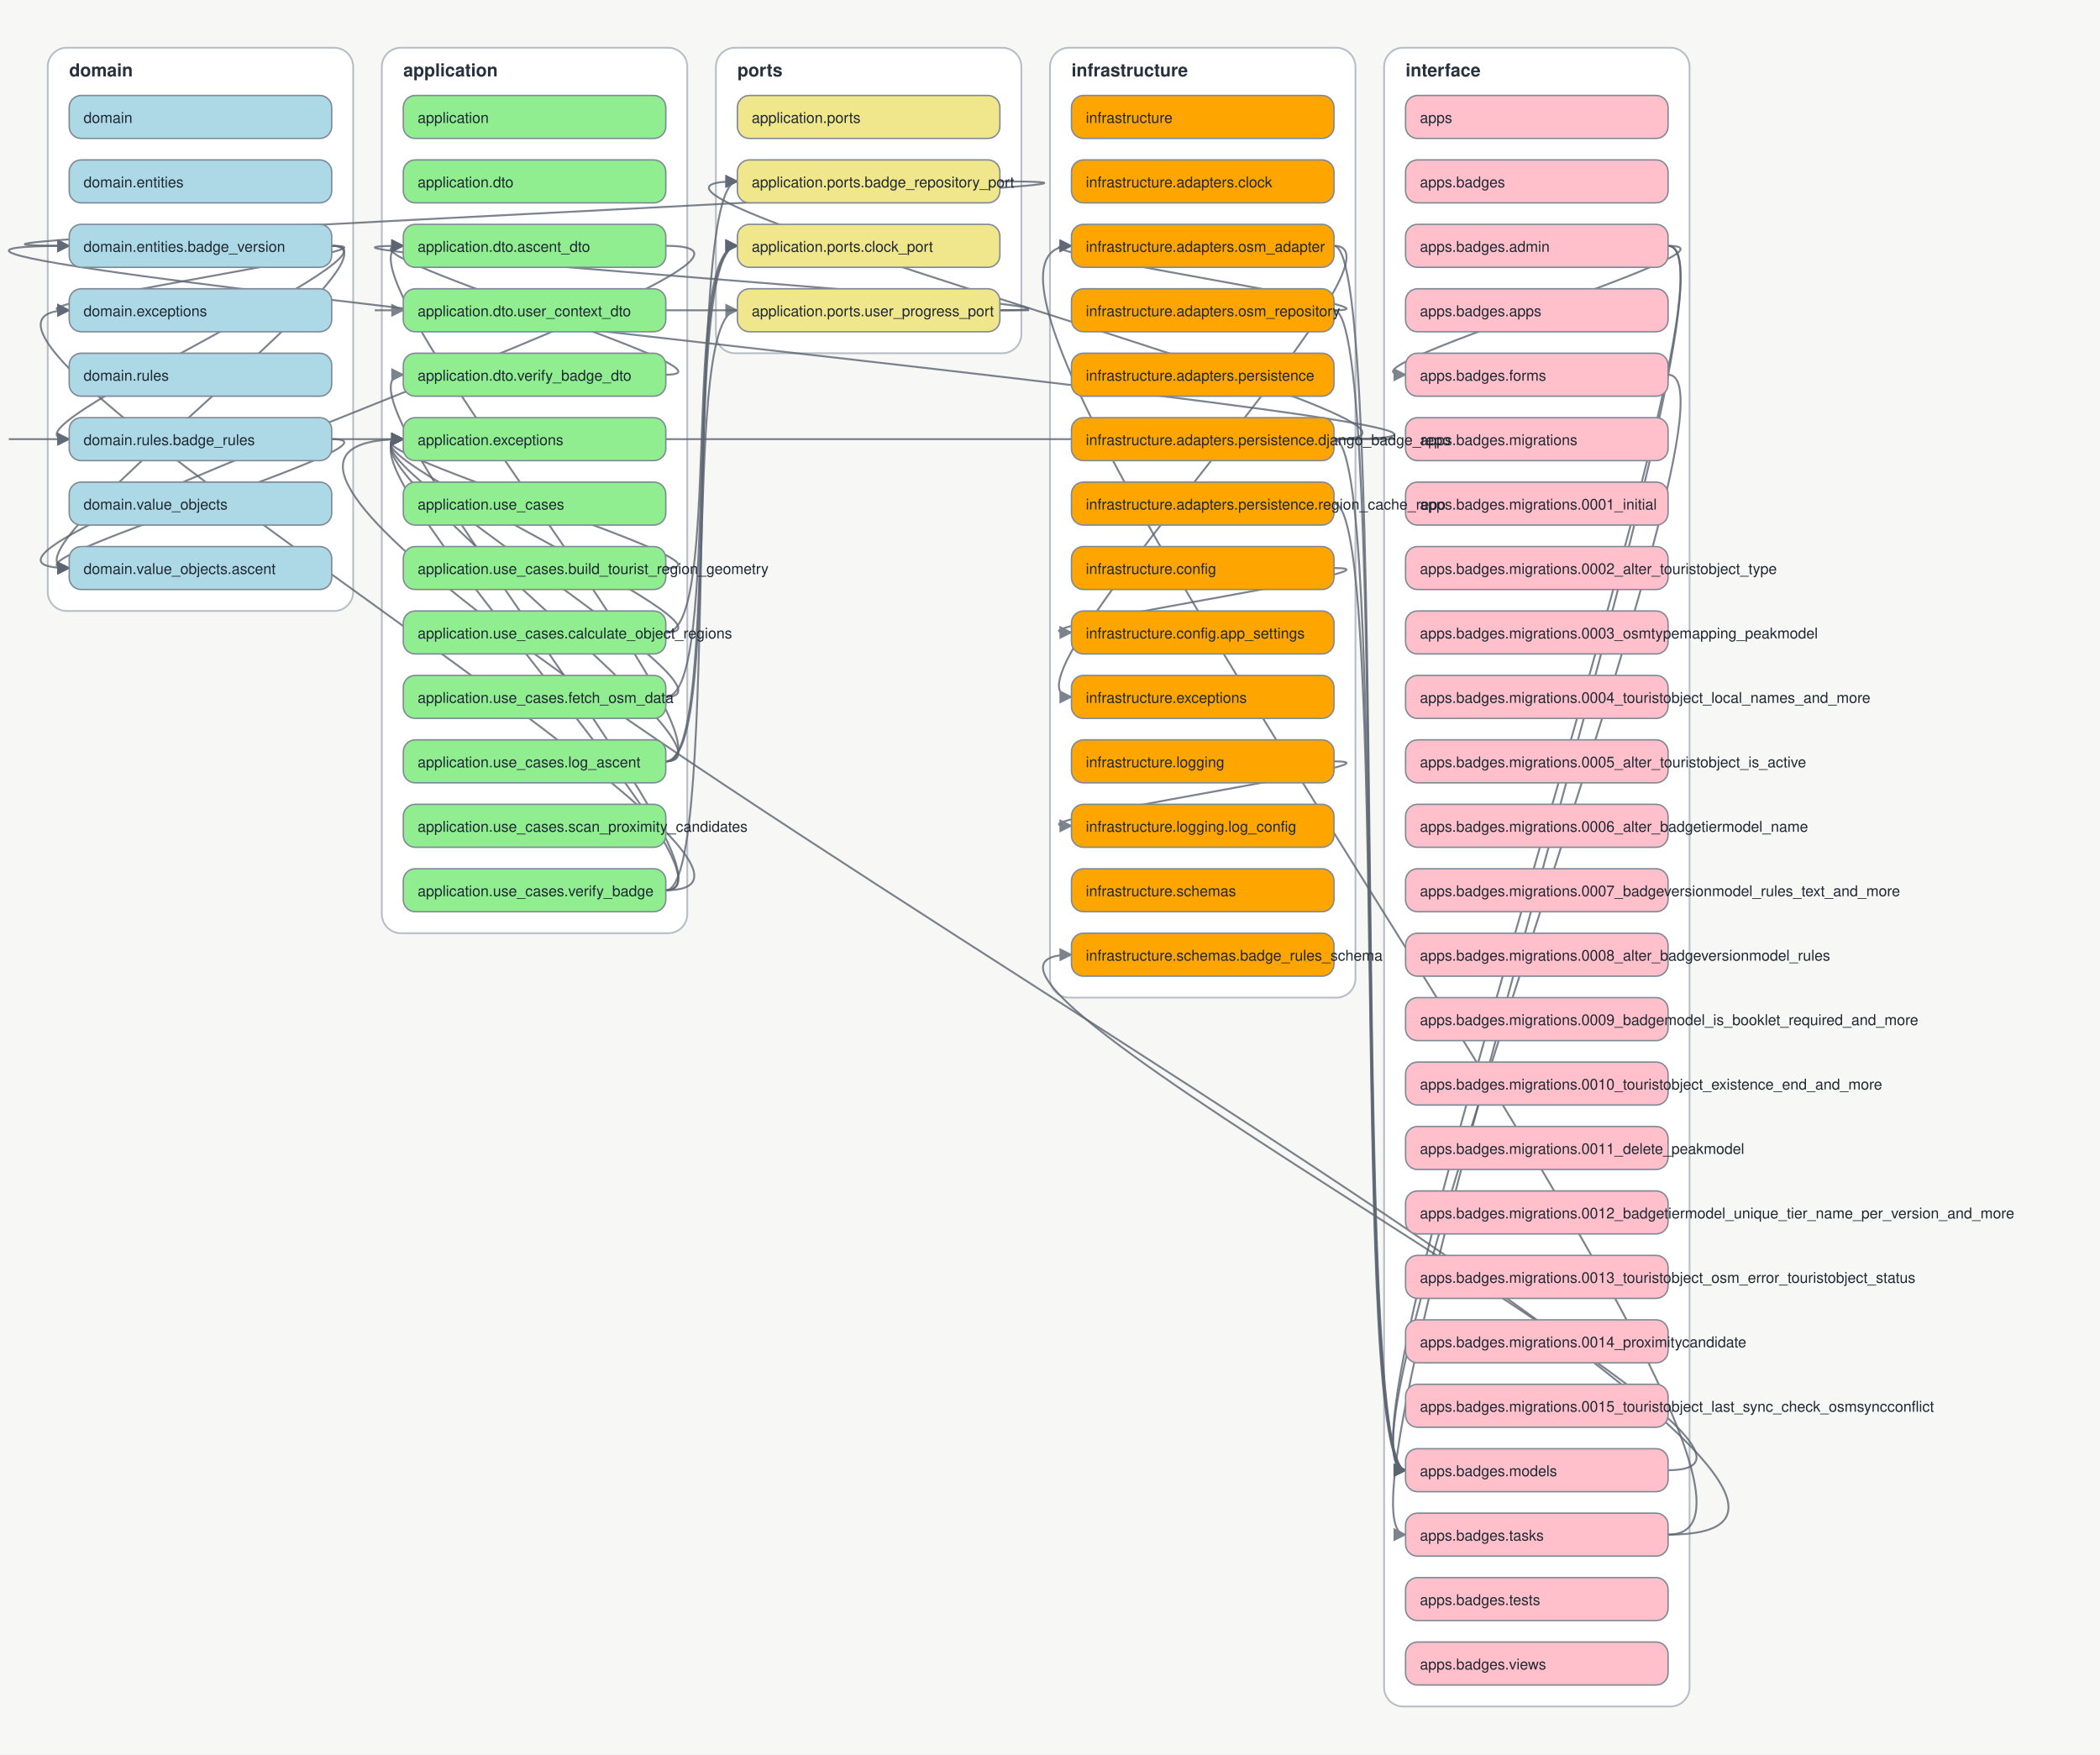
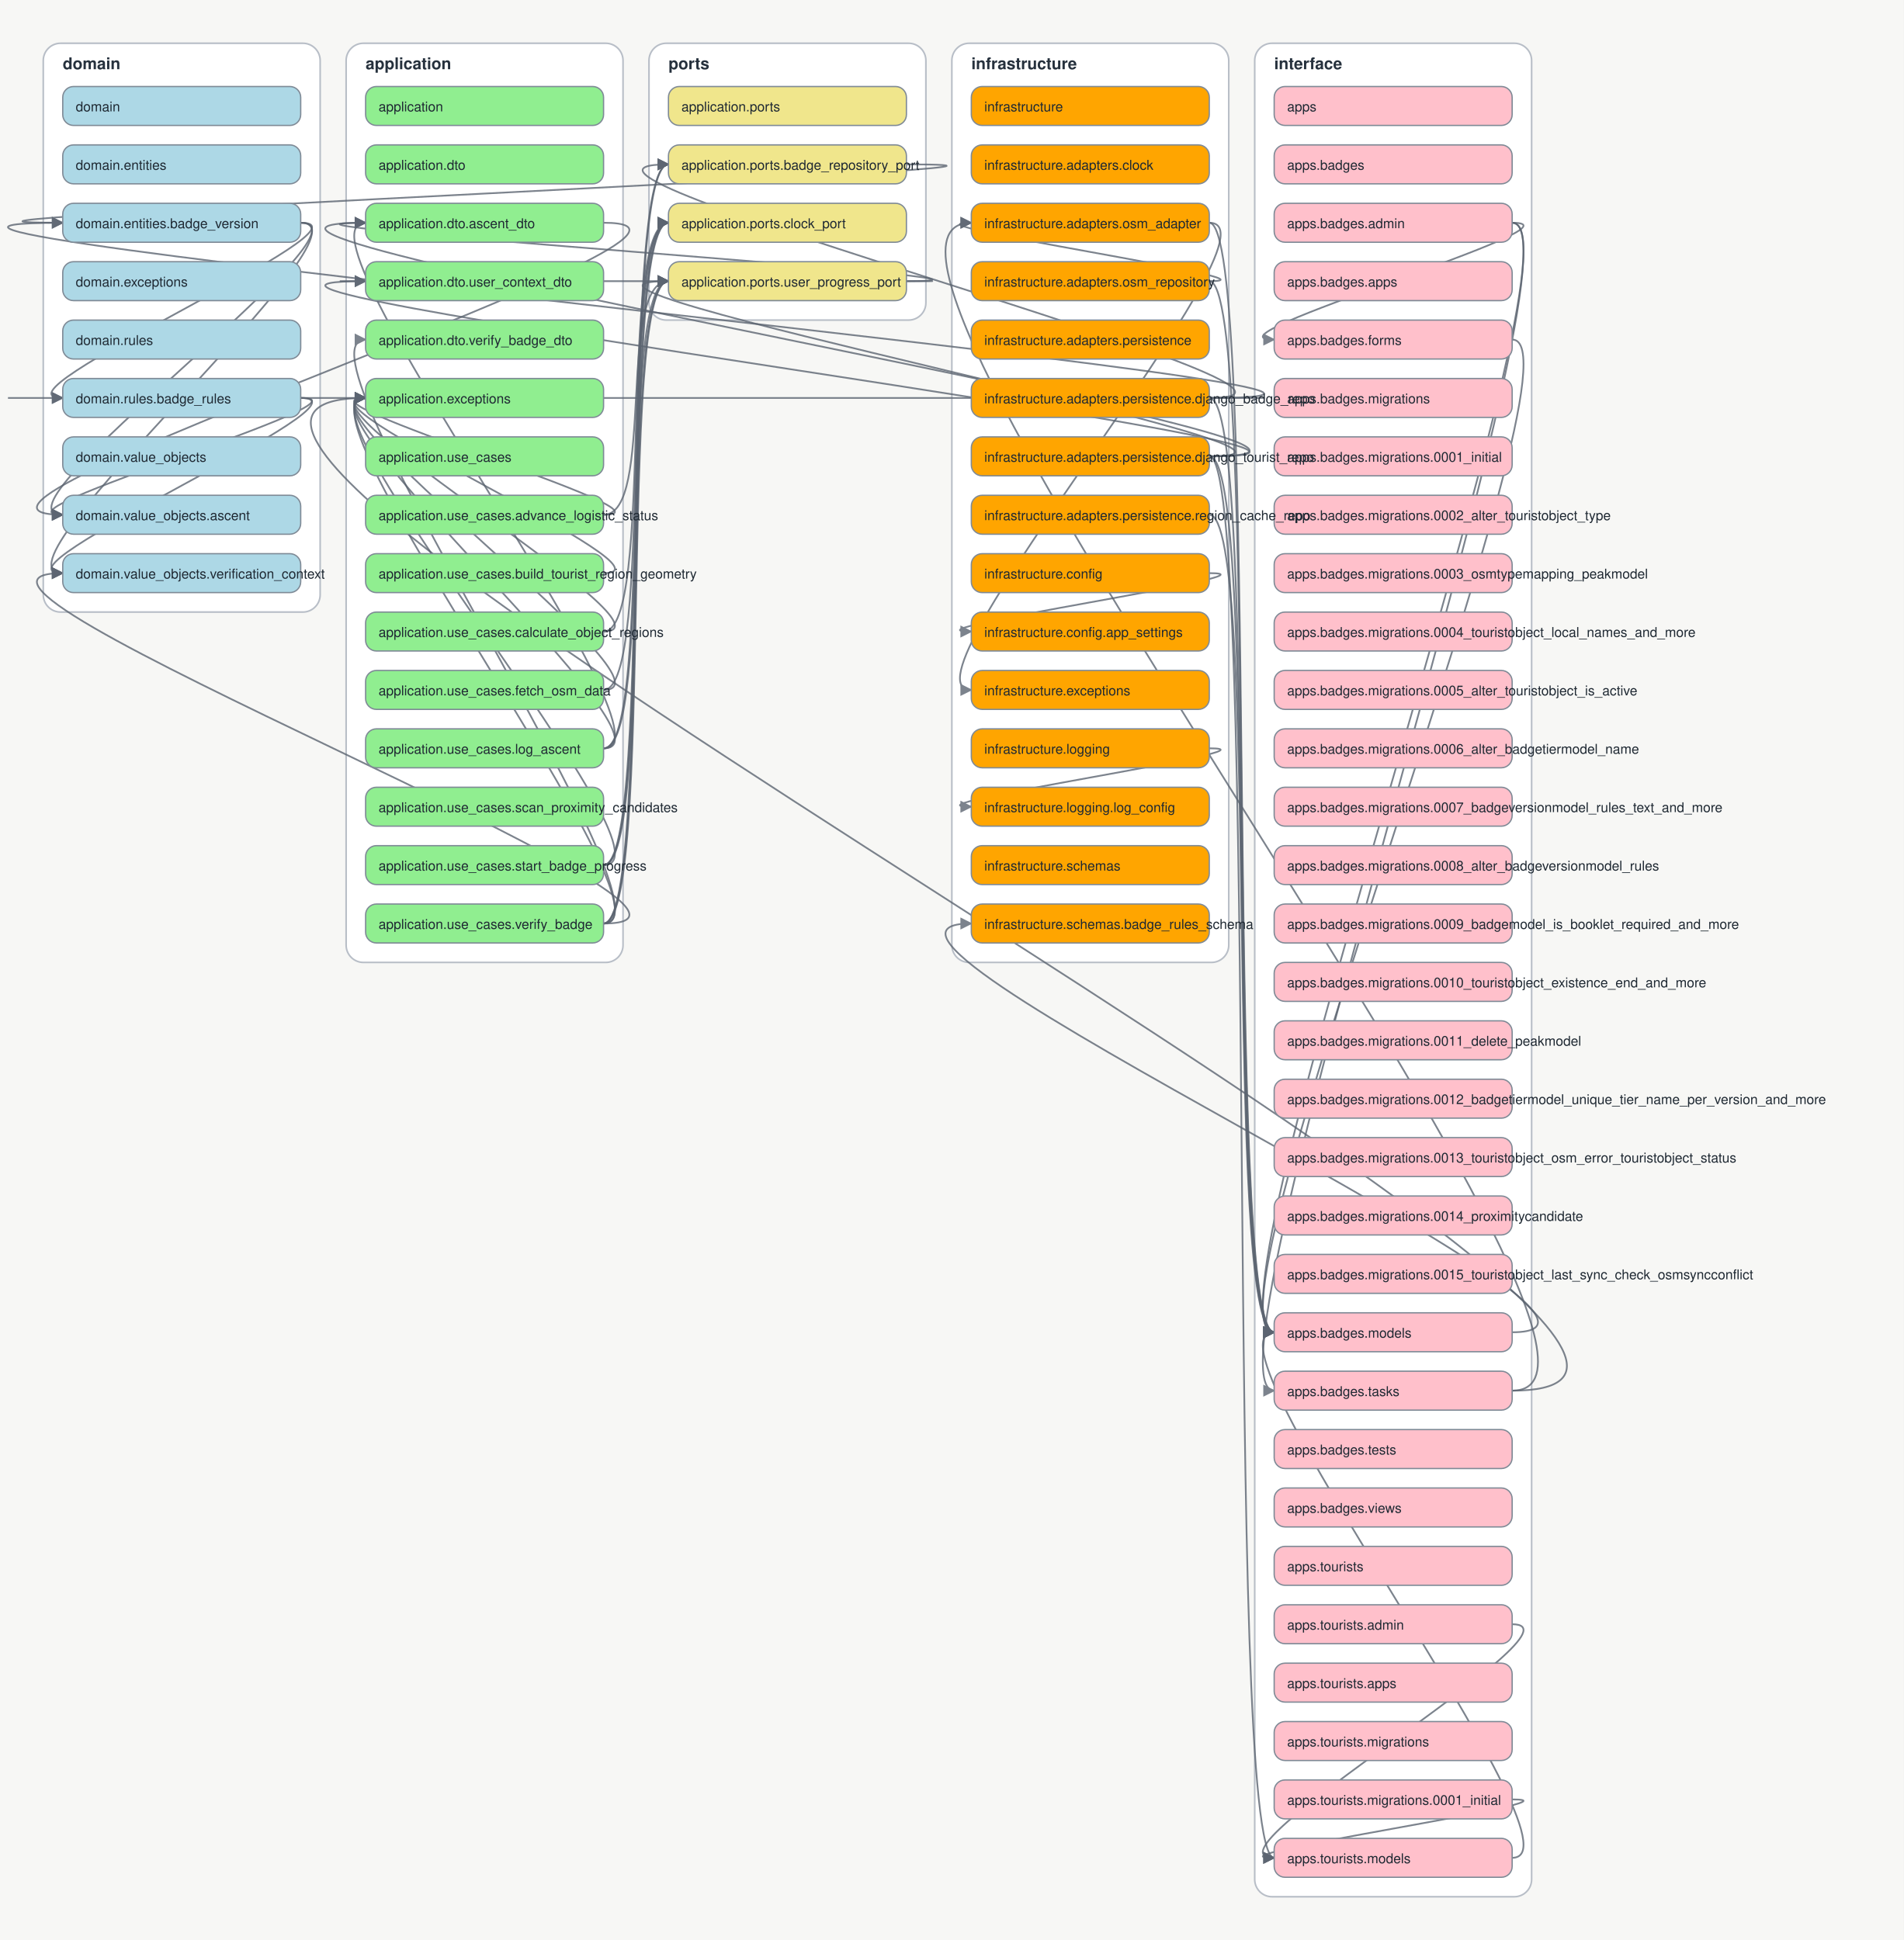
- <svg xmlns="http://www.w3.org/2000/svg" width="1760" height="1470" viewBox="0 0 1760 1470">
+ <svg xmlns="http://www.w3.org/2000/svg" width="1760" height="1794" viewBox="0 0 1760 1794">
  <defs>
    <marker id="arrow" viewBox="0 0 10 10" refX="9" refY="5" markerWidth="7" markerHeight="7" orient="auto-start-reverse">
      <path d="M 0 0 L 10 5 L 0 10 z" fill="#5b6470" />
    </marker>
  </defs>
  <rect width="100%" height="100%" fill="#f7f7f5" />
-   <rect x="40" y="40" width="256" height="472" rx="16" fill="#ffffff" stroke="#b8bec7" stroke-width="1.5" />
+   <rect x="40" y="40" width="256" height="526" rx="16" fill="#ffffff" stroke="#b8bec7" stroke-width="1.5" />
  <text x="58" y="64" font-family="Helvetica, Arial, sans-serif" font-size="15" font-weight="700" fill="#26313d">domain</text>
-   <rect x="320" y="40" width="256" height="742" rx="16" fill="#ffffff" stroke="#b8bec7" stroke-width="1.5" />
+   <rect x="320" y="40" width="256" height="850" rx="16" fill="#ffffff" stroke="#b8bec7" stroke-width="1.5" />
  <text x="338" y="64" font-family="Helvetica, Arial, sans-serif" font-size="15" font-weight="700" fill="#26313d">application</text>
  <rect x="600" y="40" width="256" height="256" rx="16" fill="#ffffff" stroke="#b8bec7" stroke-width="1.5" />
  <text x="618" y="64" font-family="Helvetica, Arial, sans-serif" font-size="15" font-weight="700" fill="#26313d">ports</text>
-   <rect x="880" y="40" width="256" height="796" rx="16" fill="#ffffff" stroke="#b8bec7" stroke-width="1.5" />
+   <rect x="880" y="40" width="256" height="850" rx="16" fill="#ffffff" stroke="#b8bec7" stroke-width="1.5" />
  <text x="898" y="64" font-family="Helvetica, Arial, sans-serif" font-size="15" font-weight="700" fill="#26313d">infrastructure</text>
-   <rect x="1160" y="40" width="256" height="1390" rx="16" fill="#ffffff" stroke="#b8bec7" stroke-width="1.5" />
+   <rect x="1160" y="40" width="256" height="1714" rx="16" fill="#ffffff" stroke="#b8bec7" stroke-width="1.5" />
  <text x="1178" y="64" font-family="Helvetica, Arial, sans-serif" font-size="15" font-weight="700" fill="#26313d">interface</text>
  <path d="M 558.0 206.0 C 733.0 206.0, -117.0 476.0, 58.0 476.0" fill="none" stroke="#5b6470" stroke-width="1.6" opacity="0.8" marker-end="url(#arrow)" />
-   <path d="M 558.0 314.0 C 635.0 314.0, 261.0 206.0, 338.0 206.0" fill="none" stroke="#5b6470" stroke-width="1.6" opacity="0.8" marker-end="url(#arrow)" />
  <path d="M 838.0 152.0 C 1111.0 152.0, -215.0 206.0, 58.0 206.0" fill="none" stroke="#5b6470" stroke-width="1.6" opacity="0.8" marker-end="url(#arrow)" />
  <path d="M 838.0 260.0 C 1013.0 260.0, 163.0 206.0, 338.0 206.0" fill="none" stroke="#5b6470" stroke-width="1.6" opacity="0.8" marker-end="url(#arrow)" />
  <path d="M 838.0 260.0 C 1013.0 260.0, 163.0 260.0, 338.0 260.0" fill="none" stroke="#5b6470" stroke-width="1.6" opacity="0.8" marker-end="url(#arrow)" />
  <path d="M 558.0 476.0 C 635.0 476.0, 261.0 368.0, 338.0 368.0" fill="none" stroke="#5b6470" stroke-width="1.6" opacity="0.8" marker-end="url(#arrow)" />
+   <path d="M 558.0 476.0 C 606.0 476.0, 570.0 260.0, 618.0 260.0" fill="none" stroke="#5b6470" stroke-width="1.6" opacity="0.8" marker-end="url(#arrow)" />
  <path d="M 558.0 530.0 C 635.0 530.0, 261.0 368.0, 338.0 368.0" fill="none" stroke="#5b6470" stroke-width="1.6" opacity="0.8" marker-end="url(#arrow)" />
-   <path d="M 558.0 530.0 C 606.0 530.0, 570.0 206.0, 618.0 206.0" fill="none" stroke="#5b6470" stroke-width="1.6" opacity="0.8" marker-end="url(#arrow)" />
  <path d="M 558.0 584.0 C 635.0 584.0, 261.0 368.0, 338.0 368.0" fill="none" stroke="#5b6470" stroke-width="1.6" opacity="0.8" marker-end="url(#arrow)" />
  <path d="M 558.0 584.0 C 606.0 584.0, 570.0 206.0, 618.0 206.0" fill="none" stroke="#5b6470" stroke-width="1.6" opacity="0.8" marker-end="url(#arrow)" />
-   <path d="M 558.0 638.0 C 635.0 638.0, 261.0 206.0, 338.0 206.0" fill="none" stroke="#5b6470" stroke-width="1.6" opacity="0.8" marker-end="url(#arrow)" />
  <path d="M 558.0 638.0 C 635.0 638.0, 261.0 368.0, 338.0 368.0" fill="none" stroke="#5b6470" stroke-width="1.6" opacity="0.8" marker-end="url(#arrow)" />
  <path d="M 558.0 638.0 C 606.0 638.0, 570.0 206.0, 618.0 206.0" fill="none" stroke="#5b6470" stroke-width="1.6" opacity="0.8" marker-end="url(#arrow)" />
-   <path d="M 558.0 638.0 C 606.0 638.0, 570.0 260.0, 618.0 260.0" fill="none" stroke="#5b6470" stroke-width="1.6" opacity="0.8" marker-end="url(#arrow)" />
-   <path d="M 558.0 746.0 C 635.0 746.0, 261.0 314.0, 338.0 314.0" fill="none" stroke="#5b6470" stroke-width="1.6" opacity="0.8" marker-end="url(#arrow)" />
-   <path d="M 558.0 746.0 C 635.0 746.0, 261.0 368.0, 338.0 368.0" fill="none" stroke="#5b6470" stroke-width="1.6" opacity="0.8" marker-end="url(#arrow)" />
-   <path d="M 558.0 746.0 C 606.0 746.0, 570.0 152.0, 618.0 152.0" fill="none" stroke="#5b6470" stroke-width="1.6" opacity="0.8" marker-end="url(#arrow)" />
-   <path d="M 558.0 746.0 C 733.0 746.0, -117.0 260.0, 58.0 260.0" fill="none" stroke="#5b6470" stroke-width="1.6" opacity="0.8" marker-end="url(#arrow)" />
+   <path d="M 558.0 692.0 C 635.0 692.0, 261.0 206.0, 338.0 206.0" fill="none" stroke="#5b6470" stroke-width="1.6" opacity="0.8" marker-end="url(#arrow)" />
+   <path d="M 558.0 692.0 C 635.0 692.0, 261.0 368.0, 338.0 368.0" fill="none" stroke="#5b6470" stroke-width="1.6" opacity="0.8" marker-end="url(#arrow)" />
+   <path d="M 558.0 692.0 C 606.0 692.0, 570.0 206.0, 618.0 206.0" fill="none" stroke="#5b6470" stroke-width="1.6" opacity="0.8" marker-end="url(#arrow)" />
+   <path d="M 558.0 692.0 C 606.0 692.0, 570.0 260.0, 618.0 260.0" fill="none" stroke="#5b6470" stroke-width="1.6" opacity="0.8" marker-end="url(#arrow)" />
+   <path d="M 558.0 800.0 C 635.0 800.0, 261.0 368.0, 338.0 368.0" fill="none" stroke="#5b6470" stroke-width="1.6" opacity="0.8" marker-end="url(#arrow)" />
+   <path d="M 558.0 800.0 C 606.0 800.0, 570.0 152.0, 618.0 152.0" fill="none" stroke="#5b6470" stroke-width="1.6" opacity="0.8" marker-end="url(#arrow)" />
+   <path d="M 558.0 800.0 C 606.0 800.0, 570.0 206.0, 618.0 206.0" fill="none" stroke="#5b6470" stroke-width="1.6" opacity="0.8" marker-end="url(#arrow)" />
+   <path d="M 558.0 800.0 C 606.0 800.0, 570.0 260.0, 618.0 260.0" fill="none" stroke="#5b6470" stroke-width="1.6" opacity="0.8" marker-end="url(#arrow)" />
+   <path d="M 558.0 854.0 C 635.0 854.0, 261.0 314.0, 338.0 314.0" fill="none" stroke="#5b6470" stroke-width="1.6" opacity="0.8" marker-end="url(#arrow)" />
+   <path d="M 558.0 854.0 C 635.0 854.0, 261.0 368.0, 338.0 368.0" fill="none" stroke="#5b6470" stroke-width="1.6" opacity="0.8" marker-end="url(#arrow)" />
+   <path d="M 558.0 854.0 C 606.0 854.0, 570.0 152.0, 618.0 152.0" fill="none" stroke="#5b6470" stroke-width="1.6" opacity="0.8" marker-end="url(#arrow)" />
+   <path d="M 558.0 854.0 C 606.0 854.0, 570.0 206.0, 618.0 206.0" fill="none" stroke="#5b6470" stroke-width="1.6" opacity="0.8" marker-end="url(#arrow)" />
+   <path d="M 558.0 854.0 C 606.0 854.0, 570.0 260.0, 618.0 260.0" fill="none" stroke="#5b6470" stroke-width="1.6" opacity="0.8" marker-end="url(#arrow)" />
+   <path d="M 558.0 854.0 C 733.0 854.0, -117.0 530.0, 58.0 530.0" fill="none" stroke="#5b6470" stroke-width="1.6" opacity="0.8" marker-end="url(#arrow)" />
  <path d="M 1398.0 206.0 C 1475.0 206.0, 1101.0 314.0, 1178.0 314.0" fill="none" stroke="#5b6470" stroke-width="1.6" opacity="0.8" marker-end="url(#arrow)" />
  <path d="M 1398.0 206.0 C 1475.0 206.0, 1101.0 1232.0, 1178.0 1232.0" fill="none" stroke="#5b6470" stroke-width="1.6" opacity="0.8" marker-end="url(#arrow)" />
  <path d="M 1398.0 206.0 C 1475.0 206.0, 1101.0 1286.0, 1178.0 1286.0" fill="none" stroke="#5b6470" stroke-width="1.6" opacity="0.8" marker-end="url(#arrow)" />
  <path d="M 1398.0 314.0 C 1475.0 314.0, 1101.0 1232.0, 1178.0 1232.0" fill="none" stroke="#5b6470" stroke-width="1.6" opacity="0.8" marker-end="url(#arrow)" />
-   <path d="M 1398.0 1232.0 C 1573.0 1232.0, 723.0 800.0, 898.0 800.0" fill="none" stroke="#5b6470" stroke-width="1.6" opacity="0.8" marker-end="url(#arrow)" />
+   <path d="M 1398.0 1232.0 C 1573.0 1232.0, 723.0 854.0, 898.0 854.0" fill="none" stroke="#5b6470" stroke-width="1.6" opacity="0.8" marker-end="url(#arrow)" />
  <path d="M 1398.0 1286.0 C 1769.0 1286.0, -33.0 368.0, 338.0 368.0" fill="none" stroke="#5b6470" stroke-width="1.6" opacity="0.8" marker-end="url(#arrow)" />
  <path d="M 1398.0 1286.0 C 1573.0 1286.0, 723.0 206.0, 898.0 206.0" fill="none" stroke="#5b6470" stroke-width="1.6" opacity="0.8" marker-end="url(#arrow)" />
-   <path d="M 278.0 206.0 C 355.0 206.0, -19.0 260.0, 58.0 260.0" fill="none" stroke="#5b6470" stroke-width="1.6" opacity="0.8" marker-end="url(#arrow)" />
+   <path d="M 1398.0 1502.0 C 1475.0 1502.0, 1101.0 1718.0, 1178.0 1718.0" fill="none" stroke="#5b6470" stroke-width="1.6" opacity="0.8" marker-end="url(#arrow)" />
+   <path d="M 1398.0 1664.0 C 1475.0 1664.0, 1101.0 1718.0, 1178.0 1718.0" fill="none" stroke="#5b6470" stroke-width="1.6" opacity="0.8" marker-end="url(#arrow)" />
+   <path d="M 1398.0 1718.0 C 1475.0 1718.0, 1101.0 1232.0, 1178.0 1232.0" fill="none" stroke="#5b6470" stroke-width="1.6" opacity="0.8" marker-end="url(#arrow)" />
  <path d="M 278.0 206.0 C 355.0 206.0, -19.0 368.0, 58.0 368.0" fill="none" stroke="#5b6470" stroke-width="1.6" opacity="0.8" marker-end="url(#arrow)" />
  <path d="M 278.0 206.0 C 355.0 206.0, -19.0 476.0, 58.0 476.0" fill="none" stroke="#5b6470" stroke-width="1.6" opacity="0.8" marker-end="url(#arrow)" />
+   <path d="M 278.0 206.0 C 355.0 206.0, -19.0 530.0, 58.0 530.0" fill="none" stroke="#5b6470" stroke-width="1.6" opacity="0.8" marker-end="url(#arrow)" />
  <path d="M 278.0 368.0 C 355.0 368.0, -19.0 476.0, 58.0 476.0" fill="none" stroke="#5b6470" stroke-width="1.6" opacity="0.8" marker-end="url(#arrow)" />
+   <path d="M 278.0 368.0 C 355.0 368.0, -19.0 530.0, 58.0 530.0" fill="none" stroke="#5b6470" stroke-width="1.6" opacity="0.8" marker-end="url(#arrow)" />
  <path d="M 1118.0 206.0 C 1166.0 206.0, 1130.0 1232.0, 1178.0 1232.0" fill="none" stroke="#5b6470" stroke-width="1.6" opacity="0.8" marker-end="url(#arrow)" />
-   <path d="M 1118.0 206.0 C 1195.0 206.0, 821.0 584.0, 898.0 584.0" fill="none" stroke="#5b6470" stroke-width="1.6" opacity="0.8" marker-end="url(#arrow)" />
+   <path d="M 1118.0 206.0 C 1195.0 206.0, 821.0 638.0, 898.0 638.0" fill="none" stroke="#5b6470" stroke-width="1.6" opacity="0.8" marker-end="url(#arrow)" />
  <path d="M 1118.0 260.0 C 1166.0 260.0, 1130.0 1232.0, 1178.0 1232.0" fill="none" stroke="#5b6470" stroke-width="1.6" opacity="0.8" marker-end="url(#arrow)" />
  <path d="M 1118.0 260.0 C 1195.0 260.0, 821.0 206.0, 898.0 206.0" fill="none" stroke="#5b6470" stroke-width="1.6" opacity="0.8" marker-end="url(#arrow)" />
  <path d="M 1118.0 368.0 C 1293.0 368.0, 443.0 152.0, 618.0 152.0" fill="none" stroke="#5b6470" stroke-width="1.6" opacity="0.8" marker-end="url(#arrow)" />
  <path d="M 1118.0 368.0 C 1166.0 368.0, 1130.0 1232.0, 1178.0 1232.0" fill="none" stroke="#5b6470" stroke-width="1.6" opacity="0.8" marker-end="url(#arrow)" />
  <path d="M 1118.0 368.0 C 1489.0 368.0, -313.0 206.0, 58.0 206.0" fill="none" stroke="#5b6470" stroke-width="1.6" opacity="0.8" marker-end="url(#arrow)" />
  <path d="M 1118.0 368.0 C 1489.0 368.0, -313.0 368.0, 58.0 368.0" fill="none" stroke="#5b6470" stroke-width="1.6" opacity="0.8" marker-end="url(#arrow)" />
+   <path d="M 1118.0 422.0 C 1391.0 422.0, 65.0 206.0, 338.0 206.0" fill="none" stroke="#5b6470" stroke-width="1.6" opacity="0.8" marker-end="url(#arrow)" />
+   <path d="M 1118.0 422.0 C 1391.0 422.0, 65.0 260.0, 338.0 260.0" fill="none" stroke="#5b6470" stroke-width="1.6" opacity="0.8" marker-end="url(#arrow)" />
+   <path d="M 1118.0 422.0 C 1293.0 422.0, 443.0 260.0, 618.0 260.0" fill="none" stroke="#5b6470" stroke-width="1.6" opacity="0.8" marker-end="url(#arrow)" />
  <path d="M 1118.0 422.0 C 1166.0 422.0, 1130.0 1232.0, 1178.0 1232.0" fill="none" stroke="#5b6470" stroke-width="1.6" opacity="0.8" marker-end="url(#arrow)" />
-   <path d="M 1118.0 476.0 C 1195.0 476.0, 821.0 530.0, 898.0 530.0" fill="none" stroke="#5b6470" stroke-width="1.6" opacity="0.8" marker-end="url(#arrow)" />
-   <path d="M 1118.0 638.0 C 1195.0 638.0, 821.0 692.0, 898.0 692.0" fill="none" stroke="#5b6470" stroke-width="1.6" opacity="0.8" marker-end="url(#arrow)" />
+   <path d="M 1118.0 422.0 C 1166.0 422.0, 1130.0 1718.0, 1178.0 1718.0" fill="none" stroke="#5b6470" stroke-width="1.6" opacity="0.8" marker-end="url(#arrow)" />
+   <path d="M 1118.0 476.0 C 1166.0 476.0, 1130.0 1232.0, 1178.0 1232.0" fill="none" stroke="#5b6470" stroke-width="1.6" opacity="0.8" marker-end="url(#arrow)" />
+   <path d="M 1118.0 530.0 C 1195.0 530.0, 821.0 584.0, 898.0 584.0" fill="none" stroke="#5b6470" stroke-width="1.6" opacity="0.8" marker-end="url(#arrow)" />
+   <path d="M 1118.0 692.0 C 1195.0 692.0, 821.0 746.0, 898.0 746.0" fill="none" stroke="#5b6470" stroke-width="1.6" opacity="0.8" marker-end="url(#arrow)" />
  <rect x="338" y="80" width="220" height="36" rx="10" fill="lightgreen" stroke="#7f8a96" stroke-width="1.2" />
  <text x="350" y="103" font-family="Helvetica, Arial, sans-serif" font-size="12.5" fill="#1f2933">application</text>
  <rect x="338" y="134" width="220" height="36" rx="10" fill="lightgreen" stroke="#7f8a96" stroke-width="1.2" />
  <text x="350" y="157" font-family="Helvetica, Arial, sans-serif" font-size="12.5" fill="#1f2933">application.dto</text>
  <rect x="338" y="188" width="220" height="36" rx="10" fill="lightgreen" stroke="#7f8a96" stroke-width="1.2" />
  <text x="350" y="211" font-family="Helvetica, Arial, sans-serif" font-size="12.5" fill="#1f2933">application.dto.ascent_dto</text>
  <rect x="338" y="242" width="220" height="36" rx="10" fill="lightgreen" stroke="#7f8a96" stroke-width="1.2" />
  <text x="350" y="265" font-family="Helvetica, Arial, sans-serif" font-size="12.5" fill="#1f2933">application.dto.user_context_dto</text>
  <rect x="338" y="296" width="220" height="36" rx="10" fill="lightgreen" stroke="#7f8a96" stroke-width="1.2" />
  <text x="350" y="319" font-family="Helvetica, Arial, sans-serif" font-size="12.5" fill="#1f2933">application.dto.verify_badge_dto</text>
  <rect x="338" y="350" width="220" height="36" rx="10" fill="lightgreen" stroke="#7f8a96" stroke-width="1.2" />
  <text x="350" y="373" font-family="Helvetica, Arial, sans-serif" font-size="12.5" fill="#1f2933">application.exceptions</text>
  <rect x="618" y="80" width="220" height="36" rx="10" fill="khaki" stroke="#7f8a96" stroke-width="1.2" />
  <text x="630" y="103" font-family="Helvetica, Arial, sans-serif" font-size="12.5" fill="#1f2933">application.ports</text>
  <rect x="618" y="134" width="220" height="36" rx="10" fill="khaki" stroke="#7f8a96" stroke-width="1.2" />
  <text x="630" y="157" font-family="Helvetica, Arial, sans-serif" font-size="12.5" fill="#1f2933">application.ports.badge_repository_port</text>
  <rect x="618" y="188" width="220" height="36" rx="10" fill="khaki" stroke="#7f8a96" stroke-width="1.2" />
  <text x="630" y="211" font-family="Helvetica, Arial, sans-serif" font-size="12.5" fill="#1f2933">application.ports.clock_port</text>
  <rect x="618" y="242" width="220" height="36" rx="10" fill="khaki" stroke="#7f8a96" stroke-width="1.2" />
  <text x="630" y="265" font-family="Helvetica, Arial, sans-serif" font-size="12.5" fill="#1f2933">application.ports.user_progress_port</text>
  <rect x="338" y="404" width="220" height="36" rx="10" fill="lightgreen" stroke="#7f8a96" stroke-width="1.2" />
  <text x="350" y="427" font-family="Helvetica, Arial, sans-serif" font-size="12.5" fill="#1f2933">application.use_cases</text>
  <rect x="338" y="458" width="220" height="36" rx="10" fill="lightgreen" stroke="#7f8a96" stroke-width="1.2" />
-   <text x="350" y="481" font-family="Helvetica, Arial, sans-serif" font-size="12.5" fill="#1f2933">application.use_cases.build_tourist_region_geometry</text>
+   <text x="350" y="481" font-family="Helvetica, Arial, sans-serif" font-size="12.5" fill="#1f2933">application.use_cases.advance_logistic_status</text>
  <rect x="338" y="512" width="220" height="36" rx="10" fill="lightgreen" stroke="#7f8a96" stroke-width="1.2" />
-   <text x="350" y="535" font-family="Helvetica, Arial, sans-serif" font-size="12.5" fill="#1f2933">application.use_cases.calculate_object_regions</text>
+   <text x="350" y="535" font-family="Helvetica, Arial, sans-serif" font-size="12.5" fill="#1f2933">application.use_cases.build_tourist_region_geometry</text>
  <rect x="338" y="566" width="220" height="36" rx="10" fill="lightgreen" stroke="#7f8a96" stroke-width="1.2" />
-   <text x="350" y="589" font-family="Helvetica, Arial, sans-serif" font-size="12.5" fill="#1f2933">application.use_cases.fetch_osm_data</text>
+   <text x="350" y="589" font-family="Helvetica, Arial, sans-serif" font-size="12.5" fill="#1f2933">application.use_cases.calculate_object_regions</text>
  <rect x="338" y="620" width="220" height="36" rx="10" fill="lightgreen" stroke="#7f8a96" stroke-width="1.2" />
-   <text x="350" y="643" font-family="Helvetica, Arial, sans-serif" font-size="12.5" fill="#1f2933">application.use_cases.log_ascent</text>
+   <text x="350" y="643" font-family="Helvetica, Arial, sans-serif" font-size="12.5" fill="#1f2933">application.use_cases.fetch_osm_data</text>
  <rect x="338" y="674" width="220" height="36" rx="10" fill="lightgreen" stroke="#7f8a96" stroke-width="1.2" />
-   <text x="350" y="697" font-family="Helvetica, Arial, sans-serif" font-size="12.5" fill="#1f2933">application.use_cases.scan_proximity_candidates</text>
+   <text x="350" y="697" font-family="Helvetica, Arial, sans-serif" font-size="12.5" fill="#1f2933">application.use_cases.log_ascent</text>
  <rect x="338" y="728" width="220" height="36" rx="10" fill="lightgreen" stroke="#7f8a96" stroke-width="1.2" />
-   <text x="350" y="751" font-family="Helvetica, Arial, sans-serif" font-size="12.5" fill="#1f2933">application.use_cases.verify_badge</text>
+   <text x="350" y="751" font-family="Helvetica, Arial, sans-serif" font-size="12.5" fill="#1f2933">application.use_cases.scan_proximity_candidates</text>
+   <rect x="338" y="782" width="220" height="36" rx="10" fill="lightgreen" stroke="#7f8a96" stroke-width="1.2" />
+   <text x="350" y="805" font-family="Helvetica, Arial, sans-serif" font-size="12.5" fill="#1f2933">application.use_cases.start_badge_progress</text>
+   <rect x="338" y="836" width="220" height="36" rx="10" fill="lightgreen" stroke="#7f8a96" stroke-width="1.2" />
+   <text x="350" y="859" font-family="Helvetica, Arial, sans-serif" font-size="12.5" fill="#1f2933">application.use_cases.verify_badge</text>
  <rect x="1178" y="80" width="220" height="36" rx="10" fill="pink" stroke="#7f8a96" stroke-width="1.2" />
  <text x="1190" y="103" font-family="Helvetica, Arial, sans-serif" font-size="12.5" fill="#1f2933">apps</text>
  <rect x="1178" y="134" width="220" height="36" rx="10" fill="pink" stroke="#7f8a96" stroke-width="1.2" />
  <text x="1190" y="157" font-family="Helvetica, Arial, sans-serif" font-size="12.5" fill="#1f2933">apps.badges</text>
  <rect x="1178" y="188" width="220" height="36" rx="10" fill="pink" stroke="#7f8a96" stroke-width="1.2" />
  <text x="1190" y="211" font-family="Helvetica, Arial, sans-serif" font-size="12.5" fill="#1f2933">apps.badges.admin</text>
  <rect x="1178" y="242" width="220" height="36" rx="10" fill="pink" stroke="#7f8a96" stroke-width="1.2" />
  <text x="1190" y="265" font-family="Helvetica, Arial, sans-serif" font-size="12.5" fill="#1f2933">apps.badges.apps</text>
  <rect x="1178" y="296" width="220" height="36" rx="10" fill="pink" stroke="#7f8a96" stroke-width="1.2" />
  <text x="1190" y="319" font-family="Helvetica, Arial, sans-serif" font-size="12.5" fill="#1f2933">apps.badges.forms</text>
  <rect x="1178" y="350" width="220" height="36" rx="10" fill="pink" stroke="#7f8a96" stroke-width="1.2" />
  <text x="1190" y="373" font-family="Helvetica, Arial, sans-serif" font-size="12.5" fill="#1f2933">apps.badges.migrations</text>
  <rect x="1178" y="404" width="220" height="36" rx="10" fill="pink" stroke="#7f8a96" stroke-width="1.2" />
  <text x="1190" y="427" font-family="Helvetica, Arial, sans-serif" font-size="12.5" fill="#1f2933">apps.badges.migrations.0001_initial</text>
  <rect x="1178" y="458" width="220" height="36" rx="10" fill="pink" stroke="#7f8a96" stroke-width="1.2" />
  <text x="1190" y="481" font-family="Helvetica, Arial, sans-serif" font-size="12.5" fill="#1f2933">apps.badges.migrations.0002_alter_touristobject_type</text>
  <rect x="1178" y="512" width="220" height="36" rx="10" fill="pink" stroke="#7f8a96" stroke-width="1.2" />
  <text x="1190" y="535" font-family="Helvetica, Arial, sans-serif" font-size="12.5" fill="#1f2933">apps.badges.migrations.0003_osmtypemapping_peakmodel</text>
  <rect x="1178" y="566" width="220" height="36" rx="10" fill="pink" stroke="#7f8a96" stroke-width="1.2" />
  <text x="1190" y="589" font-family="Helvetica, Arial, sans-serif" font-size="12.5" fill="#1f2933">apps.badges.migrations.0004_touristobject_local_names_and_more</text>
  <rect x="1178" y="620" width="220" height="36" rx="10" fill="pink" stroke="#7f8a96" stroke-width="1.2" />
  <text x="1190" y="643" font-family="Helvetica, Arial, sans-serif" font-size="12.5" fill="#1f2933">apps.badges.migrations.0005_alter_touristobject_is_active</text>
  <rect x="1178" y="674" width="220" height="36" rx="10" fill="pink" stroke="#7f8a96" stroke-width="1.2" />
  <text x="1190" y="697" font-family="Helvetica, Arial, sans-serif" font-size="12.5" fill="#1f2933">apps.badges.migrations.0006_alter_badgetiermodel_name</text>
  <rect x="1178" y="728" width="220" height="36" rx="10" fill="pink" stroke="#7f8a96" stroke-width="1.2" />
  <text x="1190" y="751" font-family="Helvetica, Arial, sans-serif" font-size="12.5" fill="#1f2933">apps.badges.migrations.0007_badgeversionmodel_rules_text_and_more</text>
  <rect x="1178" y="782" width="220" height="36" rx="10" fill="pink" stroke="#7f8a96" stroke-width="1.2" />
  <text x="1190" y="805" font-family="Helvetica, Arial, sans-serif" font-size="12.5" fill="#1f2933">apps.badges.migrations.0008_alter_badgeversionmodel_rules</text>
  <rect x="1178" y="836" width="220" height="36" rx="10" fill="pink" stroke="#7f8a96" stroke-width="1.2" />
  <text x="1190" y="859" font-family="Helvetica, Arial, sans-serif" font-size="12.5" fill="#1f2933">apps.badges.migrations.0009_badgemodel_is_booklet_required_and_more</text>
  <rect x="1178" y="890" width="220" height="36" rx="10" fill="pink" stroke="#7f8a96" stroke-width="1.2" />
  <text x="1190" y="913" font-family="Helvetica, Arial, sans-serif" font-size="12.5" fill="#1f2933">apps.badges.migrations.0010_touristobject_existence_end_and_more</text>
  <rect x="1178" y="944" width="220" height="36" rx="10" fill="pink" stroke="#7f8a96" stroke-width="1.2" />
  <text x="1190" y="967" font-family="Helvetica, Arial, sans-serif" font-size="12.5" fill="#1f2933">apps.badges.migrations.0011_delete_peakmodel</text>
  <rect x="1178" y="998" width="220" height="36" rx="10" fill="pink" stroke="#7f8a96" stroke-width="1.2" />
  <text x="1190" y="1021" font-family="Helvetica, Arial, sans-serif" font-size="12.5" fill="#1f2933">apps.badges.migrations.0012_badgetiermodel_unique_tier_name_per_version_and_more</text>
  <rect x="1178" y="1052" width="220" height="36" rx="10" fill="pink" stroke="#7f8a96" stroke-width="1.2" />
  <text x="1190" y="1075" font-family="Helvetica, Arial, sans-serif" font-size="12.5" fill="#1f2933">apps.badges.migrations.0013_touristobject_osm_error_touristobject_status</text>
  <rect x="1178" y="1106" width="220" height="36" rx="10" fill="pink" stroke="#7f8a96" stroke-width="1.2" />
  <text x="1190" y="1129" font-family="Helvetica, Arial, sans-serif" font-size="12.5" fill="#1f2933">apps.badges.migrations.0014_proximitycandidate</text>
  <rect x="1178" y="1160" width="220" height="36" rx="10" fill="pink" stroke="#7f8a96" stroke-width="1.2" />
  <text x="1190" y="1183" font-family="Helvetica, Arial, sans-serif" font-size="12.5" fill="#1f2933">apps.badges.migrations.0015_touristobject_last_sync_check_osmsyncconflict</text>
  <rect x="1178" y="1214" width="220" height="36" rx="10" fill="pink" stroke="#7f8a96" stroke-width="1.2" />
  <text x="1190" y="1237" font-family="Helvetica, Arial, sans-serif" font-size="12.5" fill="#1f2933">apps.badges.models</text>
  <rect x="1178" y="1268" width="220" height="36" rx="10" fill="pink" stroke="#7f8a96" stroke-width="1.2" />
  <text x="1190" y="1291" font-family="Helvetica, Arial, sans-serif" font-size="12.5" fill="#1f2933">apps.badges.tasks</text>
  <rect x="1178" y="1322" width="220" height="36" rx="10" fill="pink" stroke="#7f8a96" stroke-width="1.2" />
  <text x="1190" y="1345" font-family="Helvetica, Arial, sans-serif" font-size="12.5" fill="#1f2933">apps.badges.tests</text>
  <rect x="1178" y="1376" width="220" height="36" rx="10" fill="pink" stroke="#7f8a96" stroke-width="1.2" />
  <text x="1190" y="1399" font-family="Helvetica, Arial, sans-serif" font-size="12.5" fill="#1f2933">apps.badges.views</text>
+   <rect x="1178" y="1430" width="220" height="36" rx="10" fill="pink" stroke="#7f8a96" stroke-width="1.2" />
+   <text x="1190" y="1453" font-family="Helvetica, Arial, sans-serif" font-size="12.5" fill="#1f2933">apps.tourists</text>
+   <rect x="1178" y="1484" width="220" height="36" rx="10" fill="pink" stroke="#7f8a96" stroke-width="1.2" />
+   <text x="1190" y="1507" font-family="Helvetica, Arial, sans-serif" font-size="12.5" fill="#1f2933">apps.tourists.admin</text>
+   <rect x="1178" y="1538" width="220" height="36" rx="10" fill="pink" stroke="#7f8a96" stroke-width="1.2" />
+   <text x="1190" y="1561" font-family="Helvetica, Arial, sans-serif" font-size="12.5" fill="#1f2933">apps.tourists.apps</text>
+   <rect x="1178" y="1592" width="220" height="36" rx="10" fill="pink" stroke="#7f8a96" stroke-width="1.2" />
+   <text x="1190" y="1615" font-family="Helvetica, Arial, sans-serif" font-size="12.5" fill="#1f2933">apps.tourists.migrations</text>
+   <rect x="1178" y="1646" width="220" height="36" rx="10" fill="pink" stroke="#7f8a96" stroke-width="1.2" />
+   <text x="1190" y="1669" font-family="Helvetica, Arial, sans-serif" font-size="12.5" fill="#1f2933">apps.tourists.migrations.0001_initial</text>
+   <rect x="1178" y="1700" width="220" height="36" rx="10" fill="pink" stroke="#7f8a96" stroke-width="1.2" />
+   <text x="1190" y="1723" font-family="Helvetica, Arial, sans-serif" font-size="12.5" fill="#1f2933">apps.tourists.models</text>
  <rect x="58" y="80" width="220" height="36" rx="10" fill="lightblue" stroke="#7f8a96" stroke-width="1.2" />
  <text x="70" y="103" font-family="Helvetica, Arial, sans-serif" font-size="12.5" fill="#1f2933">domain</text>
  <rect x="58" y="134" width="220" height="36" rx="10" fill="lightblue" stroke="#7f8a96" stroke-width="1.2" />
  <text x="70" y="157" font-family="Helvetica, Arial, sans-serif" font-size="12.5" fill="#1f2933">domain.entities</text>
  <rect x="58" y="188" width="220" height="36" rx="10" fill="lightblue" stroke="#7f8a96" stroke-width="1.2" />
  <text x="70" y="211" font-family="Helvetica, Arial, sans-serif" font-size="12.5" fill="#1f2933">domain.entities.badge_version</text>
  <rect x="58" y="242" width="220" height="36" rx="10" fill="lightblue" stroke="#7f8a96" stroke-width="1.2" />
  <text x="70" y="265" font-family="Helvetica, Arial, sans-serif" font-size="12.5" fill="#1f2933">domain.exceptions</text>
  <rect x="58" y="296" width="220" height="36" rx="10" fill="lightblue" stroke="#7f8a96" stroke-width="1.2" />
  <text x="70" y="319" font-family="Helvetica, Arial, sans-serif" font-size="12.5" fill="#1f2933">domain.rules</text>
  <rect x="58" y="350" width="220" height="36" rx="10" fill="lightblue" stroke="#7f8a96" stroke-width="1.2" />
  <text x="70" y="373" font-family="Helvetica, Arial, sans-serif" font-size="12.5" fill="#1f2933">domain.rules.badge_rules</text>
  <rect x="58" y="404" width="220" height="36" rx="10" fill="lightblue" stroke="#7f8a96" stroke-width="1.2" />
  <text x="70" y="427" font-family="Helvetica, Arial, sans-serif" font-size="12.5" fill="#1f2933">domain.value_objects</text>
  <rect x="58" y="458" width="220" height="36" rx="10" fill="lightblue" stroke="#7f8a96" stroke-width="1.2" />
  <text x="70" y="481" font-family="Helvetica, Arial, sans-serif" font-size="12.5" fill="#1f2933">domain.value_objects.ascent</text>
+   <rect x="58" y="512" width="220" height="36" rx="10" fill="lightblue" stroke="#7f8a96" stroke-width="1.2" />
+   <text x="70" y="535" font-family="Helvetica, Arial, sans-serif" font-size="12.5" fill="#1f2933">domain.value_objects.verification_context</text>
  <rect x="898" y="80" width="220" height="36" rx="10" fill="orange" stroke="#7f8a96" stroke-width="1.2" />
  <text x="910" y="103" font-family="Helvetica, Arial, sans-serif" font-size="12.5" fill="#1f2933">infrastructure</text>
  <rect x="898" y="134" width="220" height="36" rx="10" fill="orange" stroke="#7f8a96" stroke-width="1.2" />
  <text x="910" y="157" font-family="Helvetica, Arial, sans-serif" font-size="12.5" fill="#1f2933">infrastructure.adapters.clock</text>
  <rect x="898" y="188" width="220" height="36" rx="10" fill="orange" stroke="#7f8a96" stroke-width="1.2" />
  <text x="910" y="211" font-family="Helvetica, Arial, sans-serif" font-size="12.5" fill="#1f2933">infrastructure.adapters.osm_adapter</text>
  <rect x="898" y="242" width="220" height="36" rx="10" fill="orange" stroke="#7f8a96" stroke-width="1.2" />
  <text x="910" y="265" font-family="Helvetica, Arial, sans-serif" font-size="12.5" fill="#1f2933">infrastructure.adapters.osm_repository</text>
  <rect x="898" y="296" width="220" height="36" rx="10" fill="orange" stroke="#7f8a96" stroke-width="1.2" />
  <text x="910" y="319" font-family="Helvetica, Arial, sans-serif" font-size="12.5" fill="#1f2933">infrastructure.adapters.persistence</text>
  <rect x="898" y="350" width="220" height="36" rx="10" fill="orange" stroke="#7f8a96" stroke-width="1.2" />
  <text x="910" y="373" font-family="Helvetica, Arial, sans-serif" font-size="12.5" fill="#1f2933">infrastructure.adapters.persistence.django_badge_repo</text>
  <rect x="898" y="404" width="220" height="36" rx="10" fill="orange" stroke="#7f8a96" stroke-width="1.2" />
-   <text x="910" y="427" font-family="Helvetica, Arial, sans-serif" font-size="12.5" fill="#1f2933">infrastructure.adapters.persistence.region_cache_repo</text>
+   <text x="910" y="427" font-family="Helvetica, Arial, sans-serif" font-size="12.5" fill="#1f2933">infrastructure.adapters.persistence.django_tourist_repo</text>
  <rect x="898" y="458" width="220" height="36" rx="10" fill="orange" stroke="#7f8a96" stroke-width="1.2" />
-   <text x="910" y="481" font-family="Helvetica, Arial, sans-serif" font-size="12.5" fill="#1f2933">infrastructure.config</text>
+   <text x="910" y="481" font-family="Helvetica, Arial, sans-serif" font-size="12.5" fill="#1f2933">infrastructure.adapters.persistence.region_cache_repo</text>
  <rect x="898" y="512" width="220" height="36" rx="10" fill="orange" stroke="#7f8a96" stroke-width="1.2" />
-   <text x="910" y="535" font-family="Helvetica, Arial, sans-serif" font-size="12.5" fill="#1f2933">infrastructure.config.app_settings</text>
+   <text x="910" y="535" font-family="Helvetica, Arial, sans-serif" font-size="12.5" fill="#1f2933">infrastructure.config</text>
  <rect x="898" y="566" width="220" height="36" rx="10" fill="orange" stroke="#7f8a96" stroke-width="1.2" />
-   <text x="910" y="589" font-family="Helvetica, Arial, sans-serif" font-size="12.5" fill="#1f2933">infrastructure.exceptions</text>
+   <text x="910" y="589" font-family="Helvetica, Arial, sans-serif" font-size="12.5" fill="#1f2933">infrastructure.config.app_settings</text>
  <rect x="898" y="620" width="220" height="36" rx="10" fill="orange" stroke="#7f8a96" stroke-width="1.2" />
-   <text x="910" y="643" font-family="Helvetica, Arial, sans-serif" font-size="12.5" fill="#1f2933">infrastructure.logging</text>
+   <text x="910" y="643" font-family="Helvetica, Arial, sans-serif" font-size="12.5" fill="#1f2933">infrastructure.exceptions</text>
  <rect x="898" y="674" width="220" height="36" rx="10" fill="orange" stroke="#7f8a96" stroke-width="1.2" />
-   <text x="910" y="697" font-family="Helvetica, Arial, sans-serif" font-size="12.5" fill="#1f2933">infrastructure.logging.log_config</text>
+   <text x="910" y="697" font-family="Helvetica, Arial, sans-serif" font-size="12.5" fill="#1f2933">infrastructure.logging</text>
  <rect x="898" y="728" width="220" height="36" rx="10" fill="orange" stroke="#7f8a96" stroke-width="1.2" />
-   <text x="910" y="751" font-family="Helvetica, Arial, sans-serif" font-size="12.5" fill="#1f2933">infrastructure.schemas</text>
+   <text x="910" y="751" font-family="Helvetica, Arial, sans-serif" font-size="12.5" fill="#1f2933">infrastructure.logging.log_config</text>
  <rect x="898" y="782" width="220" height="36" rx="10" fill="orange" stroke="#7f8a96" stroke-width="1.2" />
-   <text x="910" y="805" font-family="Helvetica, Arial, sans-serif" font-size="12.5" fill="#1f2933">infrastructure.schemas.badge_rules_schema</text>
+   <text x="910" y="805" font-family="Helvetica, Arial, sans-serif" font-size="12.5" fill="#1f2933">infrastructure.schemas</text>
+   <rect x="898" y="836" width="220" height="36" rx="10" fill="orange" stroke="#7f8a96" stroke-width="1.2" />
+   <text x="910" y="859" font-family="Helvetica, Arial, sans-serif" font-size="12.5" fill="#1f2933">infrastructure.schemas.badge_rules_schema</text>
</svg>
